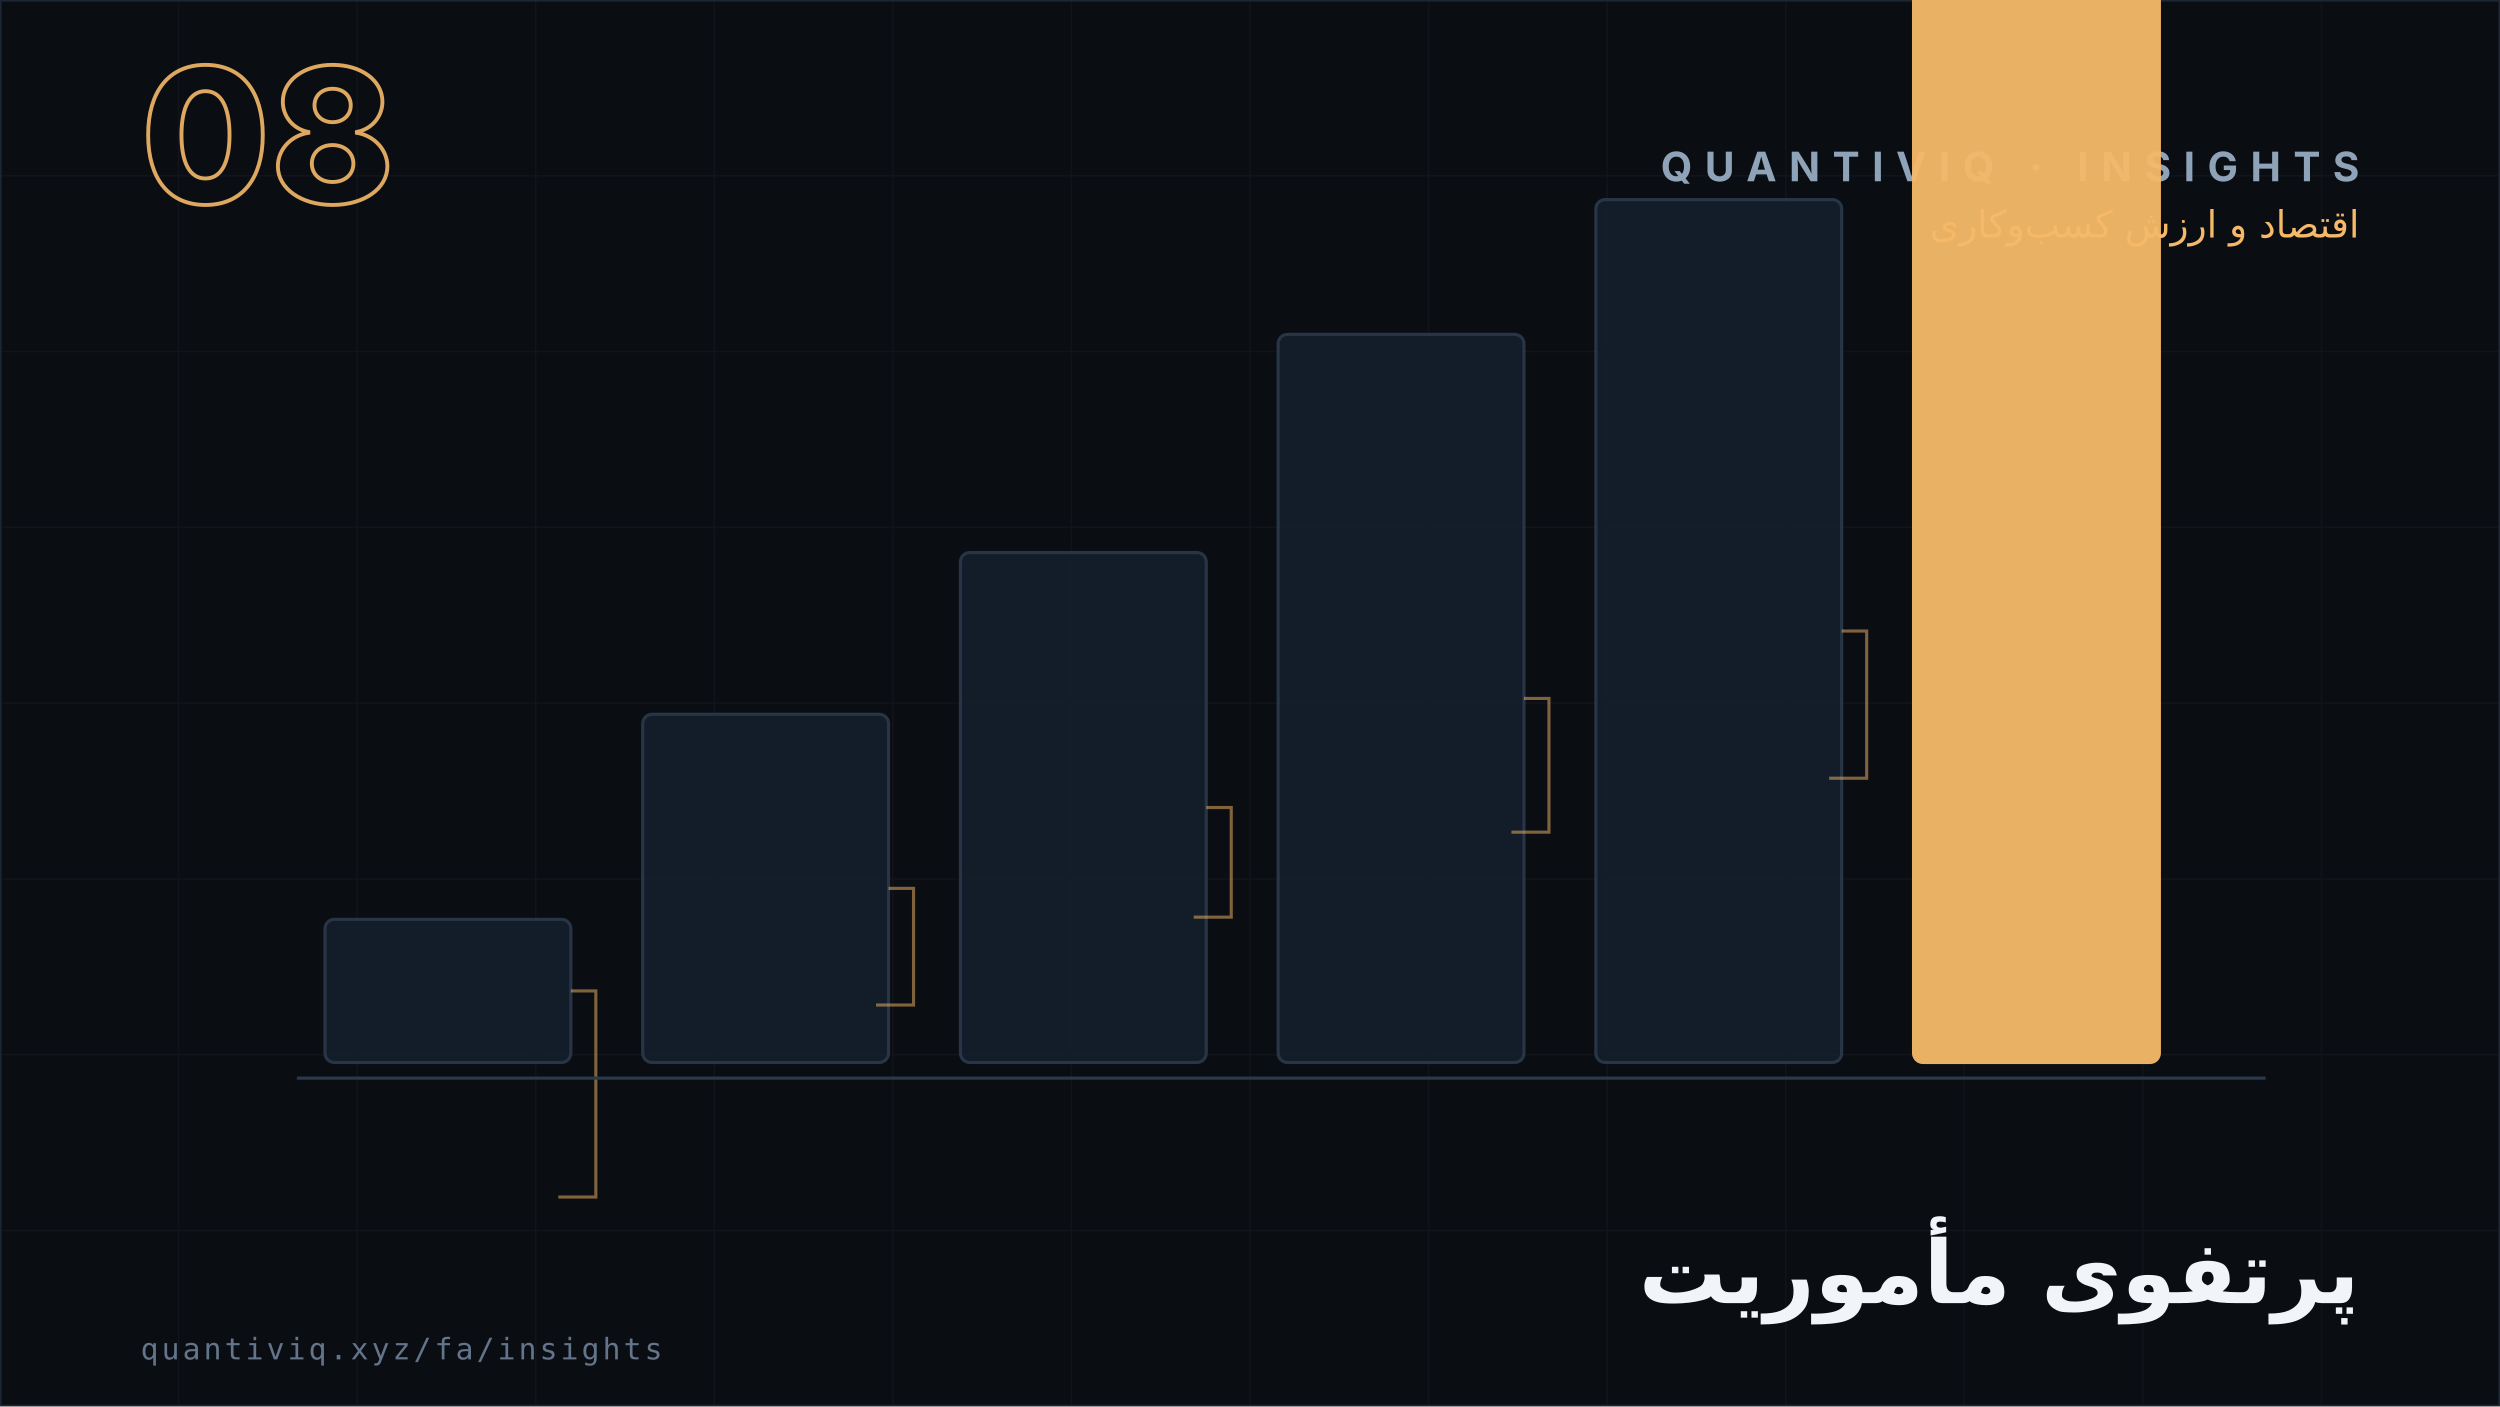
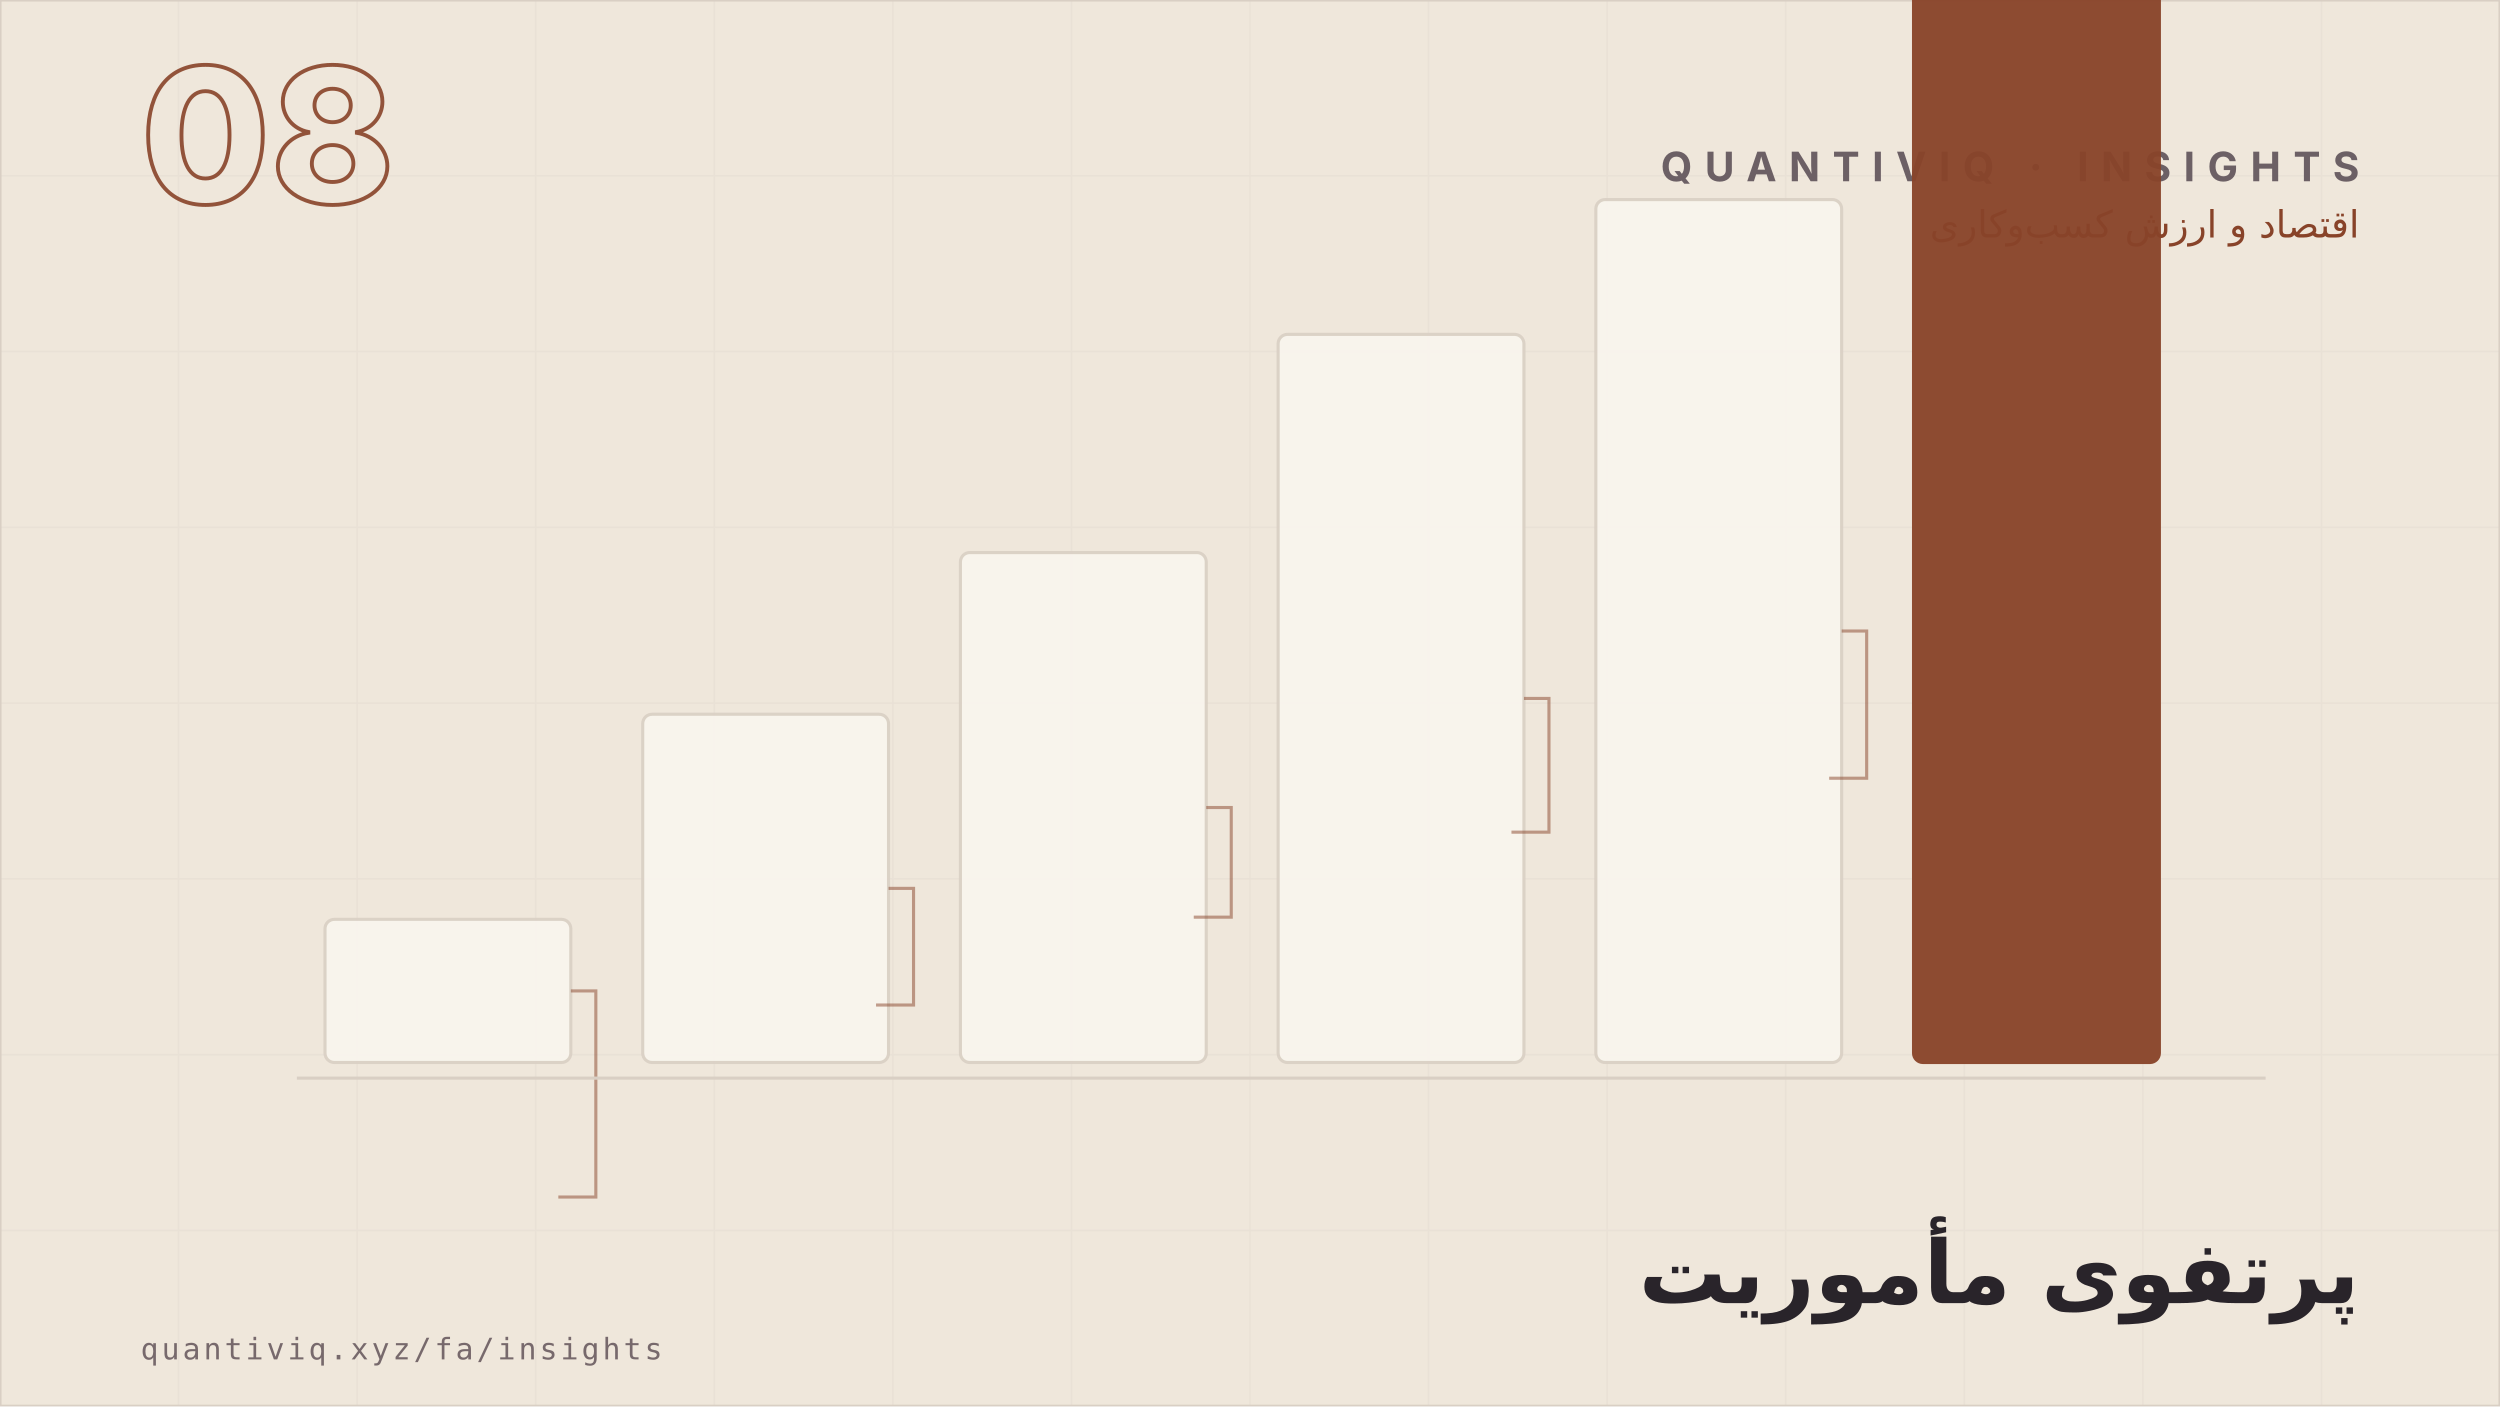
<svg xmlns="http://www.w3.org/2000/svg" width="1600" height="900" viewBox="0 0 1600 900" role="img" aria-label="کوآنتی‌ویک اینسایتس، مقالهٔ 08: پرتفوی مأموریت">
  <defs>
    <marker id="arw" viewBox="0 0 10 10" refX="9" refY="5" markerWidth="7" markerHeight="7" orient="auto-start-reverse">
-       <path d="M0,0 L10,5 L0,10 z" fill="#f5b968" />
+       <path d="M0,0 L10,5 L0,10 z" fill="#884329" />
    </marker>
  </defs>
-   <rect width="1600" height="900" fill="#0a0d12" />
-   <g opacity="0.05" stroke="#8fa3b8" stroke-width="1">
+   <rect width="1600" height="900" fill="#efe7db" />
+   <g opacity="0.05" stroke="#6c6065" stroke-width="1">
    <line x1="0" y1="0" x2="0" y2="900" />
    <line x1="114.286" y1="0" x2="114.286" y2="900" />
    <line x1="228.571" y1="0" x2="228.571" y2="900" />
    <line x1="342.857" y1="0" x2="342.857" y2="900" />
    <line x1="457.143" y1="0" x2="457.143" y2="900" />
    <line x1="571.429" y1="0" x2="571.429" y2="900" />
    <line x1="685.714" y1="0" x2="685.714" y2="900" />
    <line x1="800" y1="0" x2="800" y2="900" />
    <line x1="914.286" y1="0" x2="914.286" y2="900" />
    <line x1="1028.571" y1="0" x2="1028.571" y2="900" />
    <line x1="1142.857" y1="0" x2="1142.857" y2="900" />
    <line x1="1257.143" y1="0" x2="1257.143" y2="900" />
    <line x1="1371.429" y1="0" x2="1371.429" y2="900" />
    <line x1="1485.714" y1="0" x2="1485.714" y2="900" />
    <line x1="1600" y1="0" x2="1600" y2="900" />
    <line x1="0" y1="0" x2="1600" y2="0" />
    <line x1="0" y1="112.5" x2="1600" y2="112.5" />
    <line x1="0" y1="225" x2="1600" y2="225" />
    <line x1="0" y1="337.5" x2="1600" y2="337.5" />
    <line x1="0" y1="450" x2="1600" y2="450" />
    <line x1="0" y1="562.5" x2="1600" y2="562.5" />
    <line x1="0" y1="675" x2="1600" y2="675" />
    <line x1="0" y1="787.5" x2="1600" y2="787.5" />
    <line x1="0" y1="900" x2="1600" y2="900" />
  </g>
-   <text x="1510" y="116" text-anchor="end" font-family="Inter, system-ui, sans-serif" font-size="26" font-weight="700" letter-spacing="8" fill="#8fa3b8">QUANTIVIQ · INSIGHTS</text>
-   <text x="1510" y="152" text-anchor="end" font-family="Estedad, Vazirmatn, Tahoma, system-ui, sans-serif" font-size="24" fill="#f5b968">اقتصاد و ارزش کسب‌وکاری</text>
-   <text x="90" y="130" text-anchor="start" font-family="Inter, system-ui, sans-serif" font-size="120" font-weight="800" fill="none" stroke="#f5b968" stroke-width="2.5" opacity="0.9">08</text>
-   <text x="1510" y="834" text-anchor="end" font-family="Estedad, Vazirmatn, Tahoma, system-ui, sans-serif" font-size="56" font-weight="700" fill="#f1f5f9">پرتفوی مأموریت</text>
-   <text x="90" y="870" font-family="JetBrains Mono, monospace" font-size="19" letter-spacing="2" fill="#64748b">quantiviq.xyz/fa/insights</text>
-   <rect x="0.5" y="0.5" width="1599" height="899" fill="none" stroke="#1c2733" stroke-width="1" />
+   <text x="1510" y="116" text-anchor="end" font-family="Inter, system-ui, sans-serif" font-size="26" font-weight="700" letter-spacing="8" fill="#6c6065">QUANTIVIQ · INSIGHTS</text>
+   <text x="1510" y="152" text-anchor="end" font-family="Estedad, Vazirmatn, Tahoma, system-ui, sans-serif" font-size="24" fill="#884329">اقتصاد و ارزش کسب‌وکاری</text>
+   <text x="90" y="130" text-anchor="start" font-family="Inter, system-ui, sans-serif" font-size="120" font-weight="800" fill="none" stroke="#884329" stroke-width="2.5" opacity="0.9">08</text>
+   <text x="1510" y="834" text-anchor="end" font-family="Estedad, Vazirmatn, Tahoma, system-ui, sans-serif" font-size="56" font-weight="700" fill="#29242a">پرتفوی مأموریت</text>
+   <text x="90" y="870" font-family="JetBrains Mono, monospace" font-size="19" letter-spacing="2" fill="#77696c">quantiviq.xyz/fa/insights</text>
+   <rect x="0.5" y="0.5" width="1599" height="899" fill="none" stroke="#d9cfc4" stroke-width="1" />
  <g>
-     <rect x="208" y="588.374" width="157.333" height="91.626" rx="6" fill="#141f2b" stroke="#2a3a4c" stroke-width="2" opacity="0.9" />
-     <path d="M365.333,634.187 h16 v131.914 h-24" fill="none" stroke="#f5b968" stroke-width="2" opacity="0.5" />
-     <rect x="411.333" y="457.125" width="157.333" height="222.875" rx="6" fill="#141f2b" stroke="#2a3a4c" stroke-width="2" opacity="0.9" />
-     <path d="M568.667,568.563 h16 v74.646 h-24" fill="none" stroke="#f5b968" stroke-width="2" opacity="0.5" />
-     <rect x="614.667" y="353.626" width="157.333" height="326.374" rx="6" fill="#141f2b" stroke="#2a3a4c" stroke-width="2" opacity="0.9" />
-     <path d="M772,516.813 h16 v70.169 h-24" fill="none" stroke="#f5b968" stroke-width="2" opacity="0.5" />
-     <rect x="818" y="213.999" width="157.333" height="466.001" rx="6" fill="#141f2b" stroke="#2a3a4c" stroke-width="2" opacity="0.9" />
-     <path d="M975.333,447 h16 v85.582 h-24" fill="none" stroke="#f5b968" stroke-width="2" opacity="0.5" />
-     <rect x="1021.333" y="127.708" width="157.333" height="552.292" rx="6" fill="#141f2b" stroke="#2a3a4c" stroke-width="2" opacity="0.9" />
-     <path d="M1178.667,403.854 h16 v94.209 h-24" fill="none" stroke="#f5b968" stroke-width="2" opacity="0.5" />
-     <rect x="1224.667" y="-57.603" width="157.333" height="737.603" rx="6" fill="#f5b968" stroke="#f5b968" stroke-width="2" opacity="0.95" />
-     <line x1="190" y1="690" x2="1450" y2="690" stroke="#2a3a4c" stroke-width="2" />
+     <rect x="208" y="588.374" width="157.333" height="91.626" rx="6" fill="#f9f5ee" stroke="#d9cfc4" stroke-width="2" opacity="0.9" />
+     <path d="M365.333,634.187 h16 v131.914 h-24" fill="none" stroke="#884329" stroke-width="2" opacity="0.5" />
+     <rect x="411.333" y="457.125" width="157.333" height="222.875" rx="6" fill="#f9f5ee" stroke="#d9cfc4" stroke-width="2" opacity="0.9" />
+     <path d="M568.667,568.563 h16 v74.646 h-24" fill="none" stroke="#884329" stroke-width="2" opacity="0.5" />
+     <rect x="614.667" y="353.626" width="157.333" height="326.374" rx="6" fill="#f9f5ee" stroke="#d9cfc4" stroke-width="2" opacity="0.9" />
+     <path d="M772,516.813 h16 v70.169 h-24" fill="none" stroke="#884329" stroke-width="2" opacity="0.5" />
+     <rect x="818" y="213.999" width="157.333" height="466.001" rx="6" fill="#f9f5ee" stroke="#d9cfc4" stroke-width="2" opacity="0.9" />
+     <path d="M975.333,447 h16 v85.582 h-24" fill="none" stroke="#884329" stroke-width="2" opacity="0.5" />
+     <rect x="1021.333" y="127.708" width="157.333" height="552.292" rx="6" fill="#f9f5ee" stroke="#d9cfc4" stroke-width="2" opacity="0.9" />
+     <path d="M1178.667,403.854 h16 v94.209 h-24" fill="none" stroke="#884329" stroke-width="2" opacity="0.5" />
+     <rect x="1224.667" y="-57.603" width="157.333" height="737.603" rx="6" fill="#884329" stroke="#884329" stroke-width="2" opacity="0.95" />
+     <line x1="190" y1="690" x2="1450" y2="690" stroke="#d9cfc4" stroke-width="2" />
  </g>
</svg>
